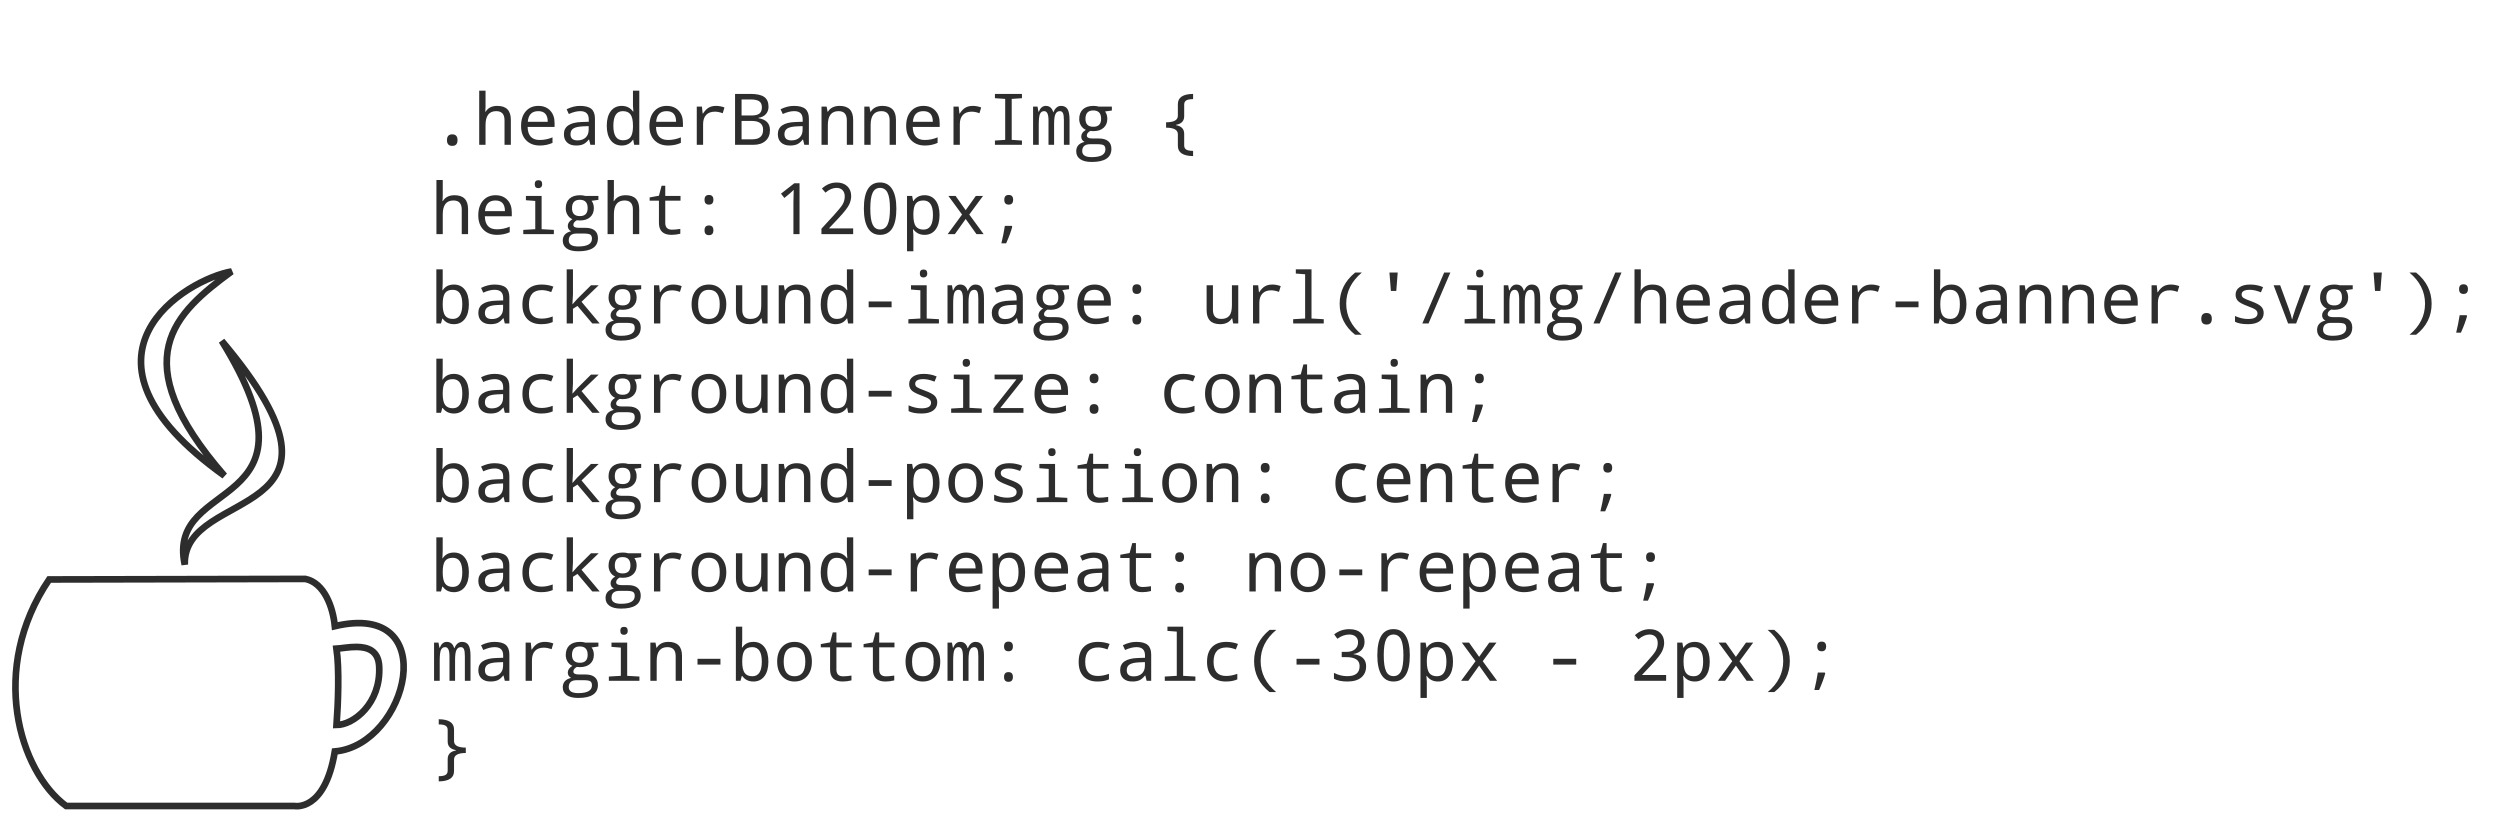
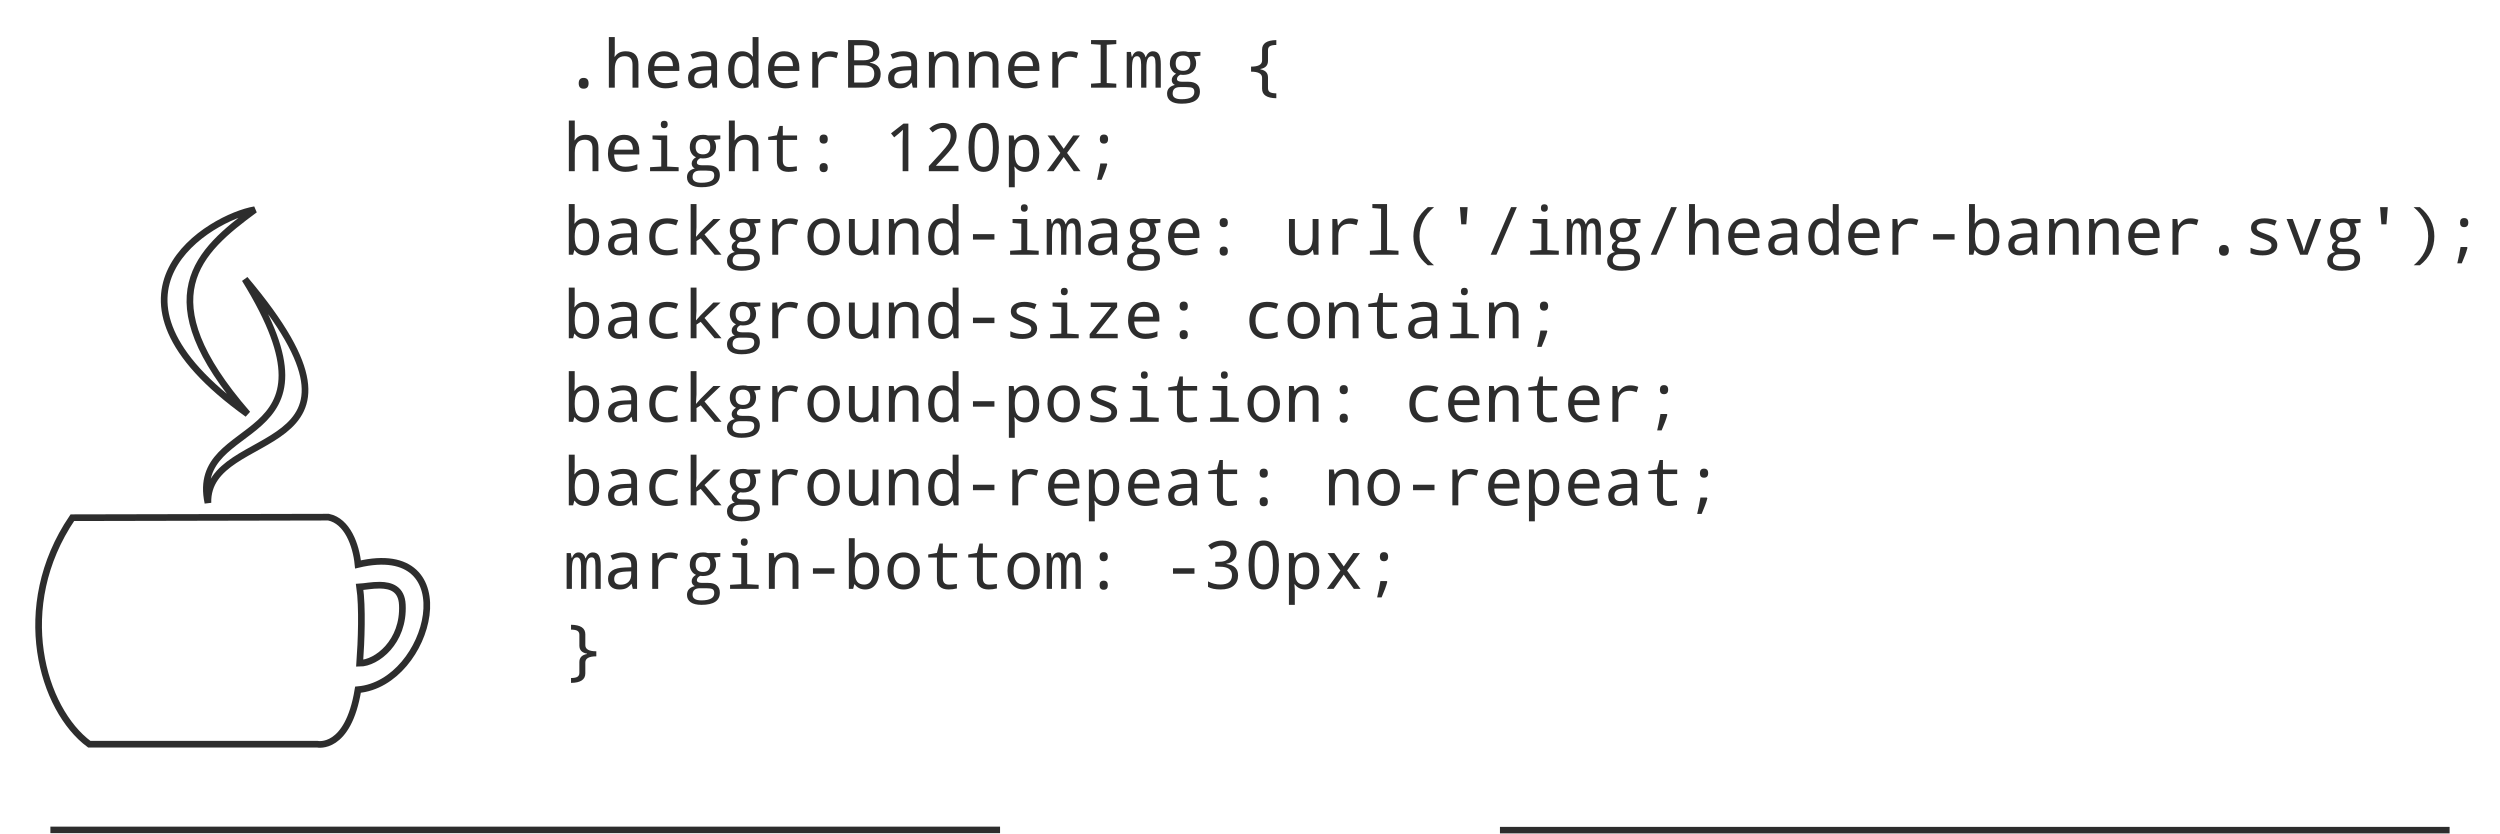
<svg xmlns="http://www.w3.org/2000/svg" width="1500" height="500" viewBox="0 0 1500 500" version="1.1" id="svg5">
  <defs id="defs2">
    <rect x="431.045" y="12.922" width="165.659" height="424.727" id="rect15640" />
    <rect x="275.128" y="63.487" width="125.478" height="90.347" id="rect65638" />
    <rect x="274.669" y="83.017" width="125.019" height="70.818" id="rect62530" />
    <rect x="10.947" y="14.716" width="1221.724" height="487.932" id="rect43298" />
  </defs>
  <g id="layer2">
-     <path id="path858" style="opacity:1;fill:#000000;fill-opacity:0;stroke:#000000;stroke-width:4;stroke-linecap:butt;stroke-linejoin:miter;stroke-miterlimit:4;stroke-dasharray:none;stroke-opacity:0.824" d="m 183.218,347.347 -153.709,0.33 c -36.392,53.625 -17.976,115.178 10.174,135.908 H 176.521 c 0,0 18.364,3.933 24.381,-32.712 43.902,-3.831 65.205,-90.65 0,-75.16 -1.14,-11.553 -6.351,-25.998 -17.684,-28.367 z m 30.747,40.818 c 6.661,0.064 13.127,2.195 13.547,11.766 1.089,22.295 -15.477,35.049 -25.59,35.071 0.964,-13.173 1.733,-33.638 -0.026,-45.789 2.865,-0.169 7.513,-1.092 12.07,-1.048 z" />
-     <path style="opacity:1;fill:#000000;fill-opacity:0;stroke:#000000;stroke-width:4;stroke-linecap:butt;stroke-linejoin:miter;stroke-miterlimit:4;stroke-dasharray:none;stroke-opacity:0.824" d="M 133.028,204.538 C 226.165,314.948 109.518,291.028 110.861,338.798 99.335,285.02 197.774,309.22 133.028,204.538 Z" id="path3702" />
-     <path style="opacity:1;fill:#000000;fill-opacity:0;stroke:#000000;stroke-width:4;stroke-linecap:butt;stroke-linejoin:miter;stroke-miterlimit:4;stroke-dasharray:none;stroke-opacity:0.824" d="m 134.657,285.445 c -61.03,-70.201 -29.508,-97.661 4.312,-122.567 -25.941,4.361 -105.718,49.911 -4.312,122.567 z" id="path3817" />
+     <path id="path858" style="opacity:1;fill:#000000;fill-opacity:0;stroke:#000000;stroke-width:4;stroke-linecap:butt;stroke-linejoin:miter;stroke-miterlimit:4;stroke-dasharray:none;stroke-opacity:0.824" d="M 197.113,310.292 43.404,310.622 C 7.013,364.248 25.428,425.8 53.578,446.53 H 190.417 c 0,0 18.364,3.933 24.381,-32.712 43.902,-3.831 65.205,-90.65 0,-75.16 -1.14,-11.553 -6.351,-25.998 -17.684,-28.367 z m 30.747,40.818 c 6.661,0.064 13.127,2.195 13.547,11.766 1.089,22.295 -15.477,35.049 -25.59,35.071 0.964,-13.173 1.733,-33.638 -0.026,-45.789 2.865,-0.169 7.513,-1.092 12.07,-1.048 z" />
+     <path style="opacity:1;fill:#000000;fill-opacity:0;stroke:#000000;stroke-width:4;stroke-linecap:butt;stroke-linejoin:miter;stroke-miterlimit:4;stroke-dasharray:none;stroke-opacity:0.824" d="m 146.924,167.483 c 93.136,110.41 -23.51,86.489 -22.167,134.26 -11.526,-53.778 86.913,-29.578 22.167,-134.26 z" id="path3702" />
+     <path style="opacity:1;fill:#000000;fill-opacity:0;stroke:#000000;stroke-width:4;stroke-linecap:butt;stroke-linejoin:miter;stroke-miterlimit:4;stroke-dasharray:none;stroke-opacity:0.824" d="m 148.553,248.39 c -61.03,-70.201 -29.508,-97.661 4.312,-122.567 -25.941,4.361 -105.718,49.911 -4.312,122.567 z" id="path3817" />
    <text xml:space="preserve" id="text62528" style="font-style:normal;font-weight:normal;font-size:40px;line-height:1.25;font-family:sans-serif;white-space:pre;shape-inside:url(#rect62530);fill:#000000;fill-opacity:1;stroke:none" />
    <text xml:space="preserve" id="text65636" style="font-style:normal;font-weight:normal;font-size:40px;line-height:1.25;font-family:sans-serif;white-space:pre;shape-inside:url(#rect65638);fill:#000000;fill-opacity:1;stroke:none" />
    <text xml:space="preserve" id="text15638" style="font-style:normal;font-weight:normal;font-size:40px;line-height:1.25;font-family:sans-serif;white-space:pre;shape-inside:url(#rect15640);fill:#000000;fill-opacity:1;stroke:none" />
-     <text xml:space="preserve" style="font-style:normal;font-variant:normal;font-weight:normal;font-stretch:normal;font-size:42.781px;line-height:1.25;font-family:'Roboto Mono';-inkscape-font-specification:'Roboto Mono, Normal';font-variant-ligatures:none;font-variant-caps:normal;font-variant-numeric:normal;font-variant-east-asian:normal;fill:#000000;fill-opacity:0.824;stroke:none;stroke-width:2.376;stroke-miterlimit:4;stroke-dasharray:none;stroke-opacity:1" x="258.512" y="86.891" id="text38290">
-       <tspan id="tspan38288" x="258.512" y="86.891" style="font-style:normal;font-variant:normal;font-weight:normal;font-stretch:normal;font-size:42.781px;font-family:'Noto Mono';-inkscape-font-specification:'Noto Mono, Normal';font-variant-ligatures:none;font-variant-caps:normal;font-variant-numeric:normal;font-variant-east-asian:normal;fill:#000000;fill-opacity:0.824;stroke:none;stroke-width:2.376;stroke-miterlimit:4;stroke-dasharray:none;stroke-opacity:1">.headerBannerImg {</tspan>
-       <tspan x="258.512" y="140.49" id="tspan38292" style="font-style:normal;font-variant:normal;font-weight:normal;font-stretch:normal;font-size:42.781px;font-family:'Noto Mono';-inkscape-font-specification:'Noto Mono, Normal';font-variant-ligatures:none;font-variant-caps:normal;font-variant-numeric:normal;font-variant-east-asian:normal;fill:#000000;fill-opacity:0.824;stroke:none;stroke-width:2.376;stroke-miterlimit:4;stroke-dasharray:none;stroke-opacity:1">height: 120px;</tspan>
-       <tspan x="258.512" y="194.088" id="tspan38294" style="font-style:normal;font-variant:normal;font-weight:normal;font-stretch:normal;font-size:42.781px;font-family:'Noto Mono';-inkscape-font-specification:'Noto Mono, Normal';font-variant-ligatures:none;font-variant-caps:normal;font-variant-numeric:normal;font-variant-east-asian:normal;fill:#000000;fill-opacity:0.824;stroke:none;stroke-width:2.376;stroke-miterlimit:4;stroke-dasharray:none;stroke-opacity:1">background-image: url('/img/header-banner.svg');</tspan>
-       <tspan x="258.512" y="247.686" id="tspan38296" style="font-style:normal;font-variant:normal;font-weight:normal;font-stretch:normal;font-size:42.781px;font-family:'Noto Mono';-inkscape-font-specification:'Noto Mono, Normal';font-variant-ligatures:none;font-variant-caps:normal;font-variant-numeric:normal;font-variant-east-asian:normal;fill:#000000;fill-opacity:0.824;stroke:none;stroke-width:2.376;stroke-miterlimit:4;stroke-dasharray:none;stroke-opacity:1">background-size: contain;</tspan>
-       <tspan x="258.512" y="301.285" id="tspan38298" style="font-style:normal;font-variant:normal;font-weight:normal;font-stretch:normal;font-size:42.781px;font-family:'Noto Mono';-inkscape-font-specification:'Noto Mono, Normal';font-variant-ligatures:none;font-variant-caps:normal;font-variant-numeric:normal;font-variant-east-asian:normal;fill:#000000;fill-opacity:0.824;stroke:none;stroke-width:2.376;stroke-miterlimit:4;stroke-dasharray:none;stroke-opacity:1">background-position: center;</tspan>
-       <tspan x="258.512" y="354.883" id="tspan38300" style="font-style:normal;font-variant:normal;font-weight:normal;font-stretch:normal;font-size:42.781px;font-family:'Noto Mono';-inkscape-font-specification:'Noto Mono, Normal';font-variant-ligatures:none;font-variant-caps:normal;font-variant-numeric:normal;font-variant-east-asian:normal;fill:#000000;fill-opacity:0.824;stroke:none;stroke-width:2.376;stroke-miterlimit:4;stroke-dasharray:none;stroke-opacity:1">background-repeat: no-repeat;</tspan>
-       <tspan x="258.512" y="408.481" id="tspan38302" style="font-style:normal;font-variant:normal;font-weight:normal;font-stretch:normal;font-size:42.781px;font-family:'Noto Mono';-inkscape-font-specification:'Noto Mono, Normal';font-variant-ligatures:none;font-variant-caps:normal;font-variant-numeric:normal;font-variant-east-asian:normal;fill:#000000;fill-opacity:0.824;stroke:none;stroke-width:2.376;stroke-miterlimit:4;stroke-dasharray:none;stroke-opacity:1">margin-bottom: calc(-30px - 2px);</tspan>
-       <tspan x="258.512" y="462.08" id="tspan38304" style="font-style:normal;font-variant:normal;font-weight:normal;font-stretch:normal;font-size:42.781px;font-family:'Noto Mono';-inkscape-font-specification:'Noto Mono, Normal';font-variant-ligatures:none;font-variant-caps:normal;font-variant-numeric:normal;font-variant-east-asian:normal;fill:#000000;fill-opacity:0.824;stroke:none;stroke-width:2.376;stroke-miterlimit:4;stroke-dasharray:none;stroke-opacity:1">}</tspan>
+     <text xml:space="preserve" style="font-style:normal;font-variant:normal;font-weight:normal;font-stretch:normal;font-size:40px;line-height:1.25;font-family:'Roboto Mono';-inkscape-font-specification:'Roboto Mono, Normal';font-variant-ligatures:none;font-variant-caps:normal;font-variant-numeric:normal;font-variant-east-asian:normal;fill:#000000;fill-opacity:0.824;stroke:none;stroke-width:2.376;stroke-miterlimit:4;stroke-dasharray:none;stroke-opacity:1" x="338.181" y="52.615" id="text38290">
+       <tspan id="tspan38288" x="338.181" y="52.615" style="font-style:normal;font-variant:normal;font-weight:normal;font-stretch:normal;font-size:40px;font-family:'Noto Mono';-inkscape-font-specification:'Noto Mono, Normal';font-variant-ligatures:none;font-variant-caps:normal;font-variant-numeric:normal;font-variant-east-asian:normal;fill:#000000;fill-opacity:0.824;stroke:none;stroke-width:2.376;stroke-miterlimit:4;stroke-dasharray:none;stroke-opacity:1">.headerBannerImg {</tspan>
+       <tspan x="338.181" y="102.73" id="tspan38292" style="font-style:normal;font-variant:normal;font-weight:normal;font-stretch:normal;font-size:40px;font-family:'Noto Mono';-inkscape-font-specification:'Noto Mono, Normal';font-variant-ligatures:none;font-variant-caps:normal;font-variant-numeric:normal;font-variant-east-asian:normal;fill:#000000;fill-opacity:0.824;stroke:none;stroke-width:2.376;stroke-miterlimit:4;stroke-dasharray:none;stroke-opacity:1">height: 120px;</tspan>
+       <tspan x="338.181" y="152.844" id="tspan38294" style="font-style:normal;font-variant:normal;font-weight:normal;font-stretch:normal;font-size:40px;font-family:'Noto Mono';-inkscape-font-specification:'Noto Mono, Normal';font-variant-ligatures:none;font-variant-caps:normal;font-variant-numeric:normal;font-variant-east-asian:normal;fill:#000000;fill-opacity:0.824;stroke:none;stroke-width:2.376;stroke-miterlimit:4;stroke-dasharray:none;stroke-opacity:1">background-image: url('/img/header-banner.svg');</tspan>
+       <tspan x="338.181" y="202.958" id="tspan38296" style="font-style:normal;font-variant:normal;font-weight:normal;font-stretch:normal;font-size:40px;font-family:'Noto Mono';-inkscape-font-specification:'Noto Mono, Normal';font-variant-ligatures:none;font-variant-caps:normal;font-variant-numeric:normal;font-variant-east-asian:normal;fill:#000000;fill-opacity:0.824;stroke:none;stroke-width:2.376;stroke-miterlimit:4;stroke-dasharray:none;stroke-opacity:1">background-size: contain;</tspan>
+       <tspan x="338.181" y="253.072" id="tspan38298" style="font-style:normal;font-variant:normal;font-weight:normal;font-stretch:normal;font-size:40px;font-family:'Noto Mono';-inkscape-font-specification:'Noto Mono, Normal';font-variant-ligatures:none;font-variant-caps:normal;font-variant-numeric:normal;font-variant-east-asian:normal;fill:#000000;fill-opacity:0.824;stroke:none;stroke-width:2.376;stroke-miterlimit:4;stroke-dasharray:none;stroke-opacity:1">background-position: center;</tspan>
+       <tspan x="338.181" y="303.186" id="tspan38300" style="font-style:normal;font-variant:normal;font-weight:normal;font-stretch:normal;font-size:40px;font-family:'Noto Mono';-inkscape-font-specification:'Noto Mono, Normal';font-variant-ligatures:none;font-variant-caps:normal;font-variant-numeric:normal;font-variant-east-asian:normal;fill:#000000;fill-opacity:0.824;stroke:none;stroke-width:2.376;stroke-miterlimit:4;stroke-dasharray:none;stroke-opacity:1">background-repeat: no-repeat;</tspan>
+       <tspan x="338.181" y="353.3" id="tspan38302" style="font-style:normal;font-variant:normal;font-weight:normal;font-stretch:normal;font-size:40px;font-family:'Noto Mono';-inkscape-font-specification:'Noto Mono, Normal';font-variant-ligatures:none;font-variant-caps:normal;font-variant-numeric:normal;font-variant-east-asian:normal;fill:#000000;fill-opacity:0.824;stroke:none;stroke-width:2.376;stroke-miterlimit:4;stroke-dasharray:none;stroke-opacity:1">margin-bottom: -30px;</tspan>
+       <tspan x="338.181" y="403.414" id="tspan38304" style="font-style:normal;font-variant:normal;font-weight:normal;font-stretch:normal;font-size:40px;font-family:'Noto Mono';-inkscape-font-specification:'Noto Mono, Normal';font-variant-ligatures:none;font-variant-caps:normal;font-variant-numeric:normal;font-variant-east-asian:normal;fill:#000000;fill-opacity:0.824;stroke:none;stroke-width:2.376;stroke-miterlimit:4;stroke-dasharray:none;stroke-opacity:1">}</tspan>
    </text>
+     <g id="g11253" transform="matrix(1.000021,0,0,0.3153015,-0.6129728,347.7625)">
+       <path id="rect6060-9" style="fill:#000000;fill-opacity:0.824;stroke:#000000;stroke-width:0.042" d="m 30.266,470.197 v 3.822 H 600.002 v -3.822 z m 869.732,0.158 v 3.822 h 569.736 v -3.822 z" transform="matrix(0.9999787,0,0,3.171567,0.6129476,-1021.051)" />
+     </g>
  </g>
  <g id="layer1" />
</svg>
